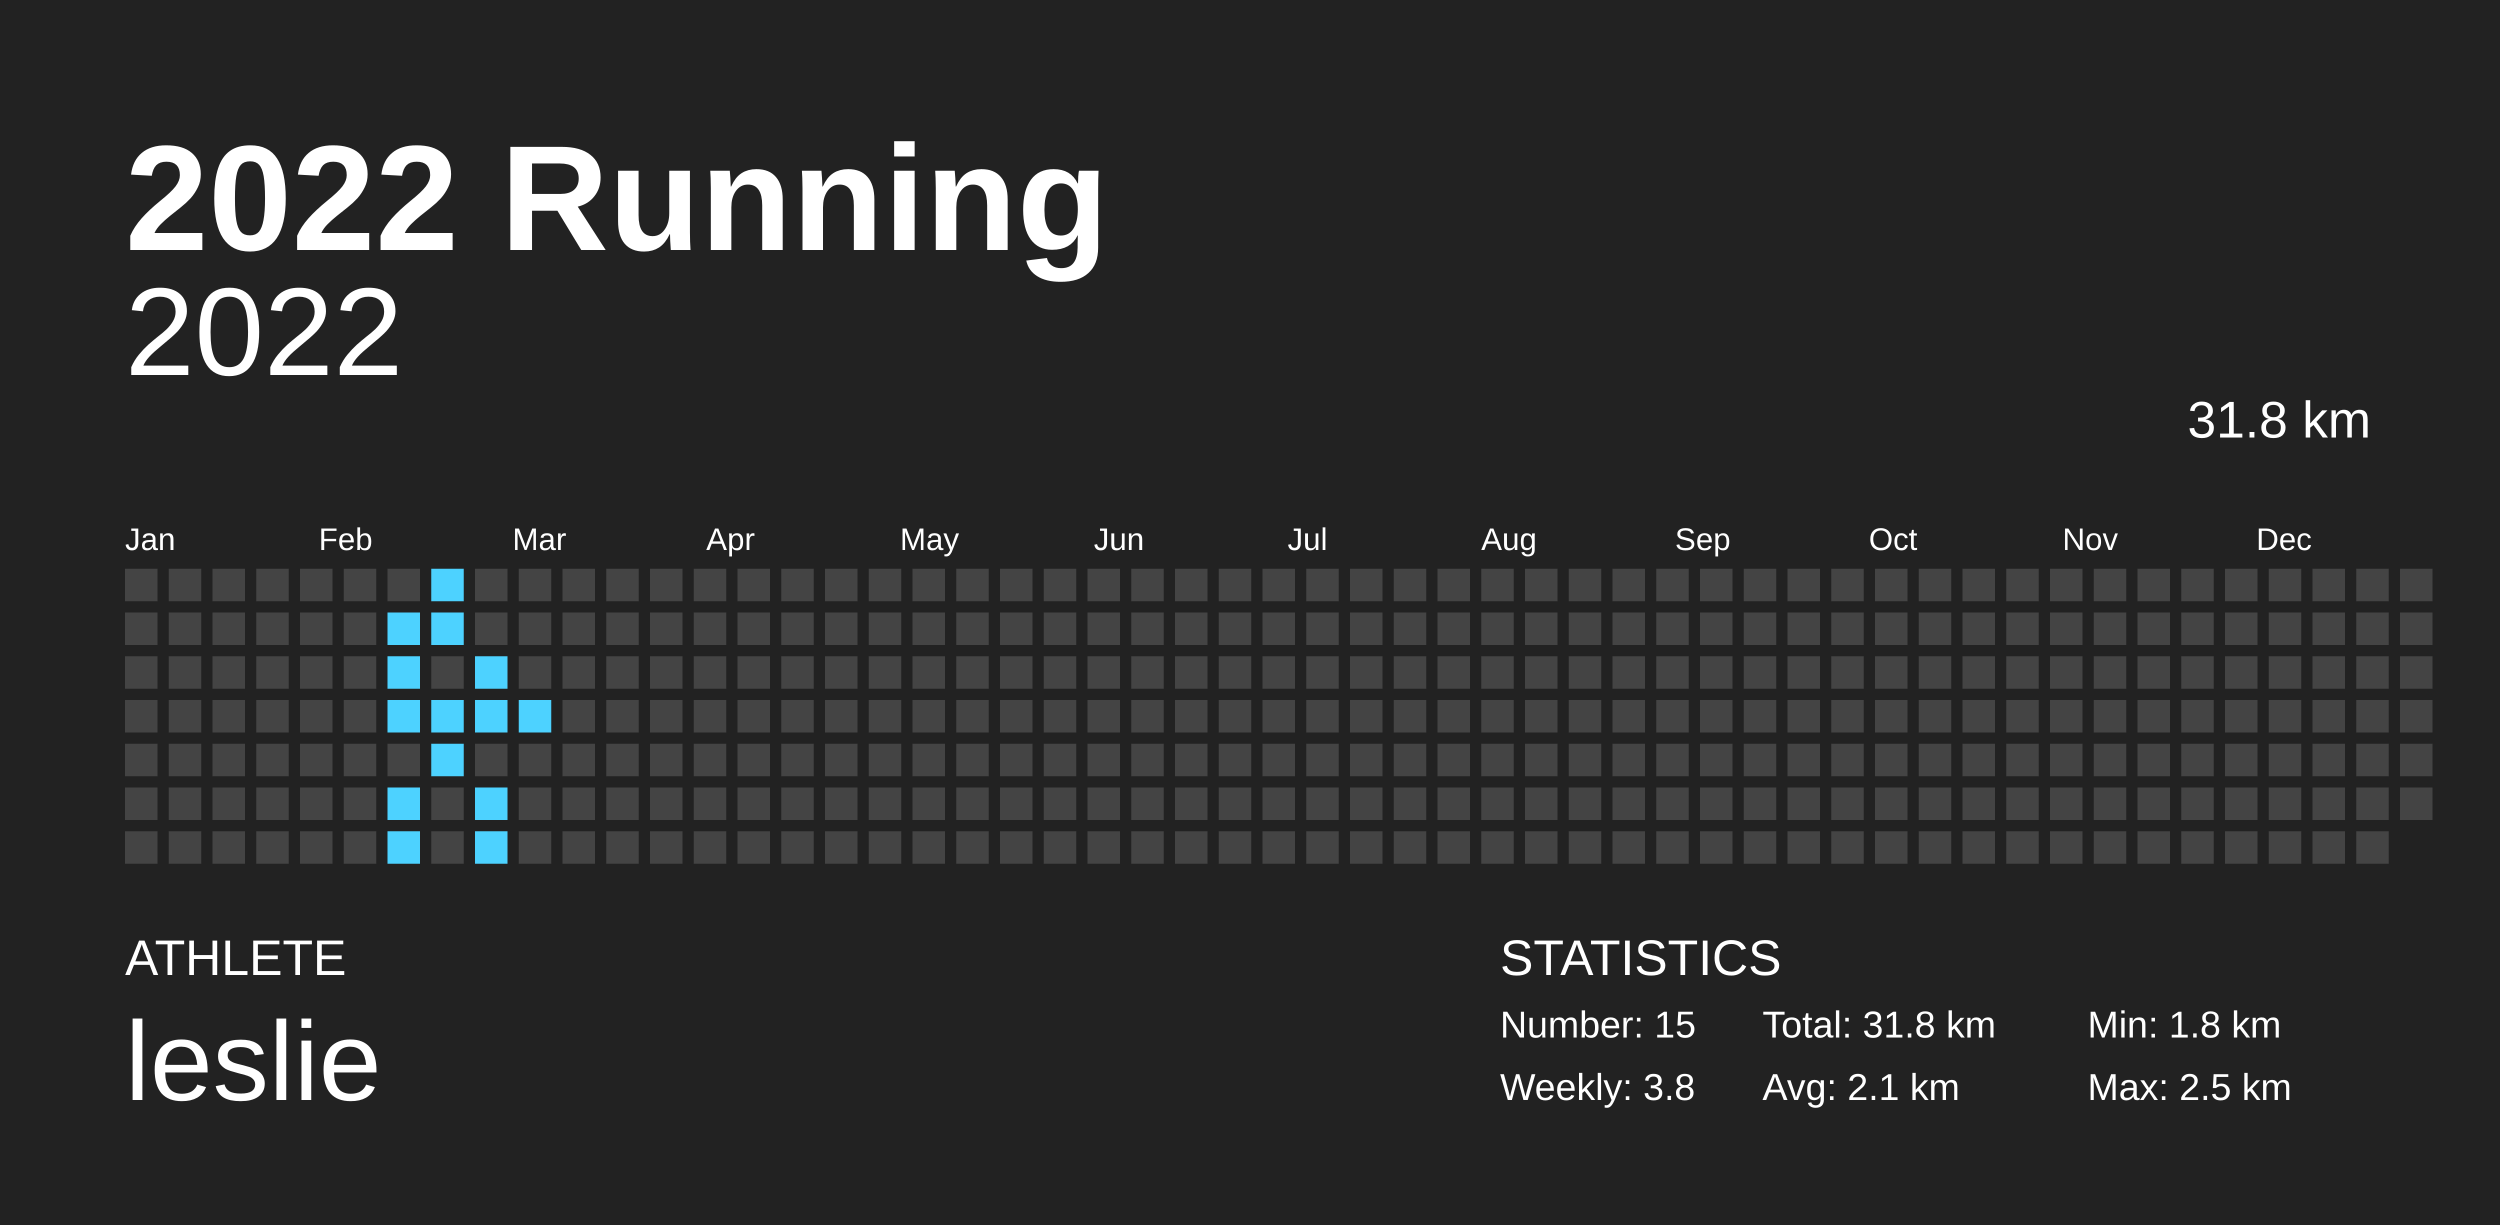
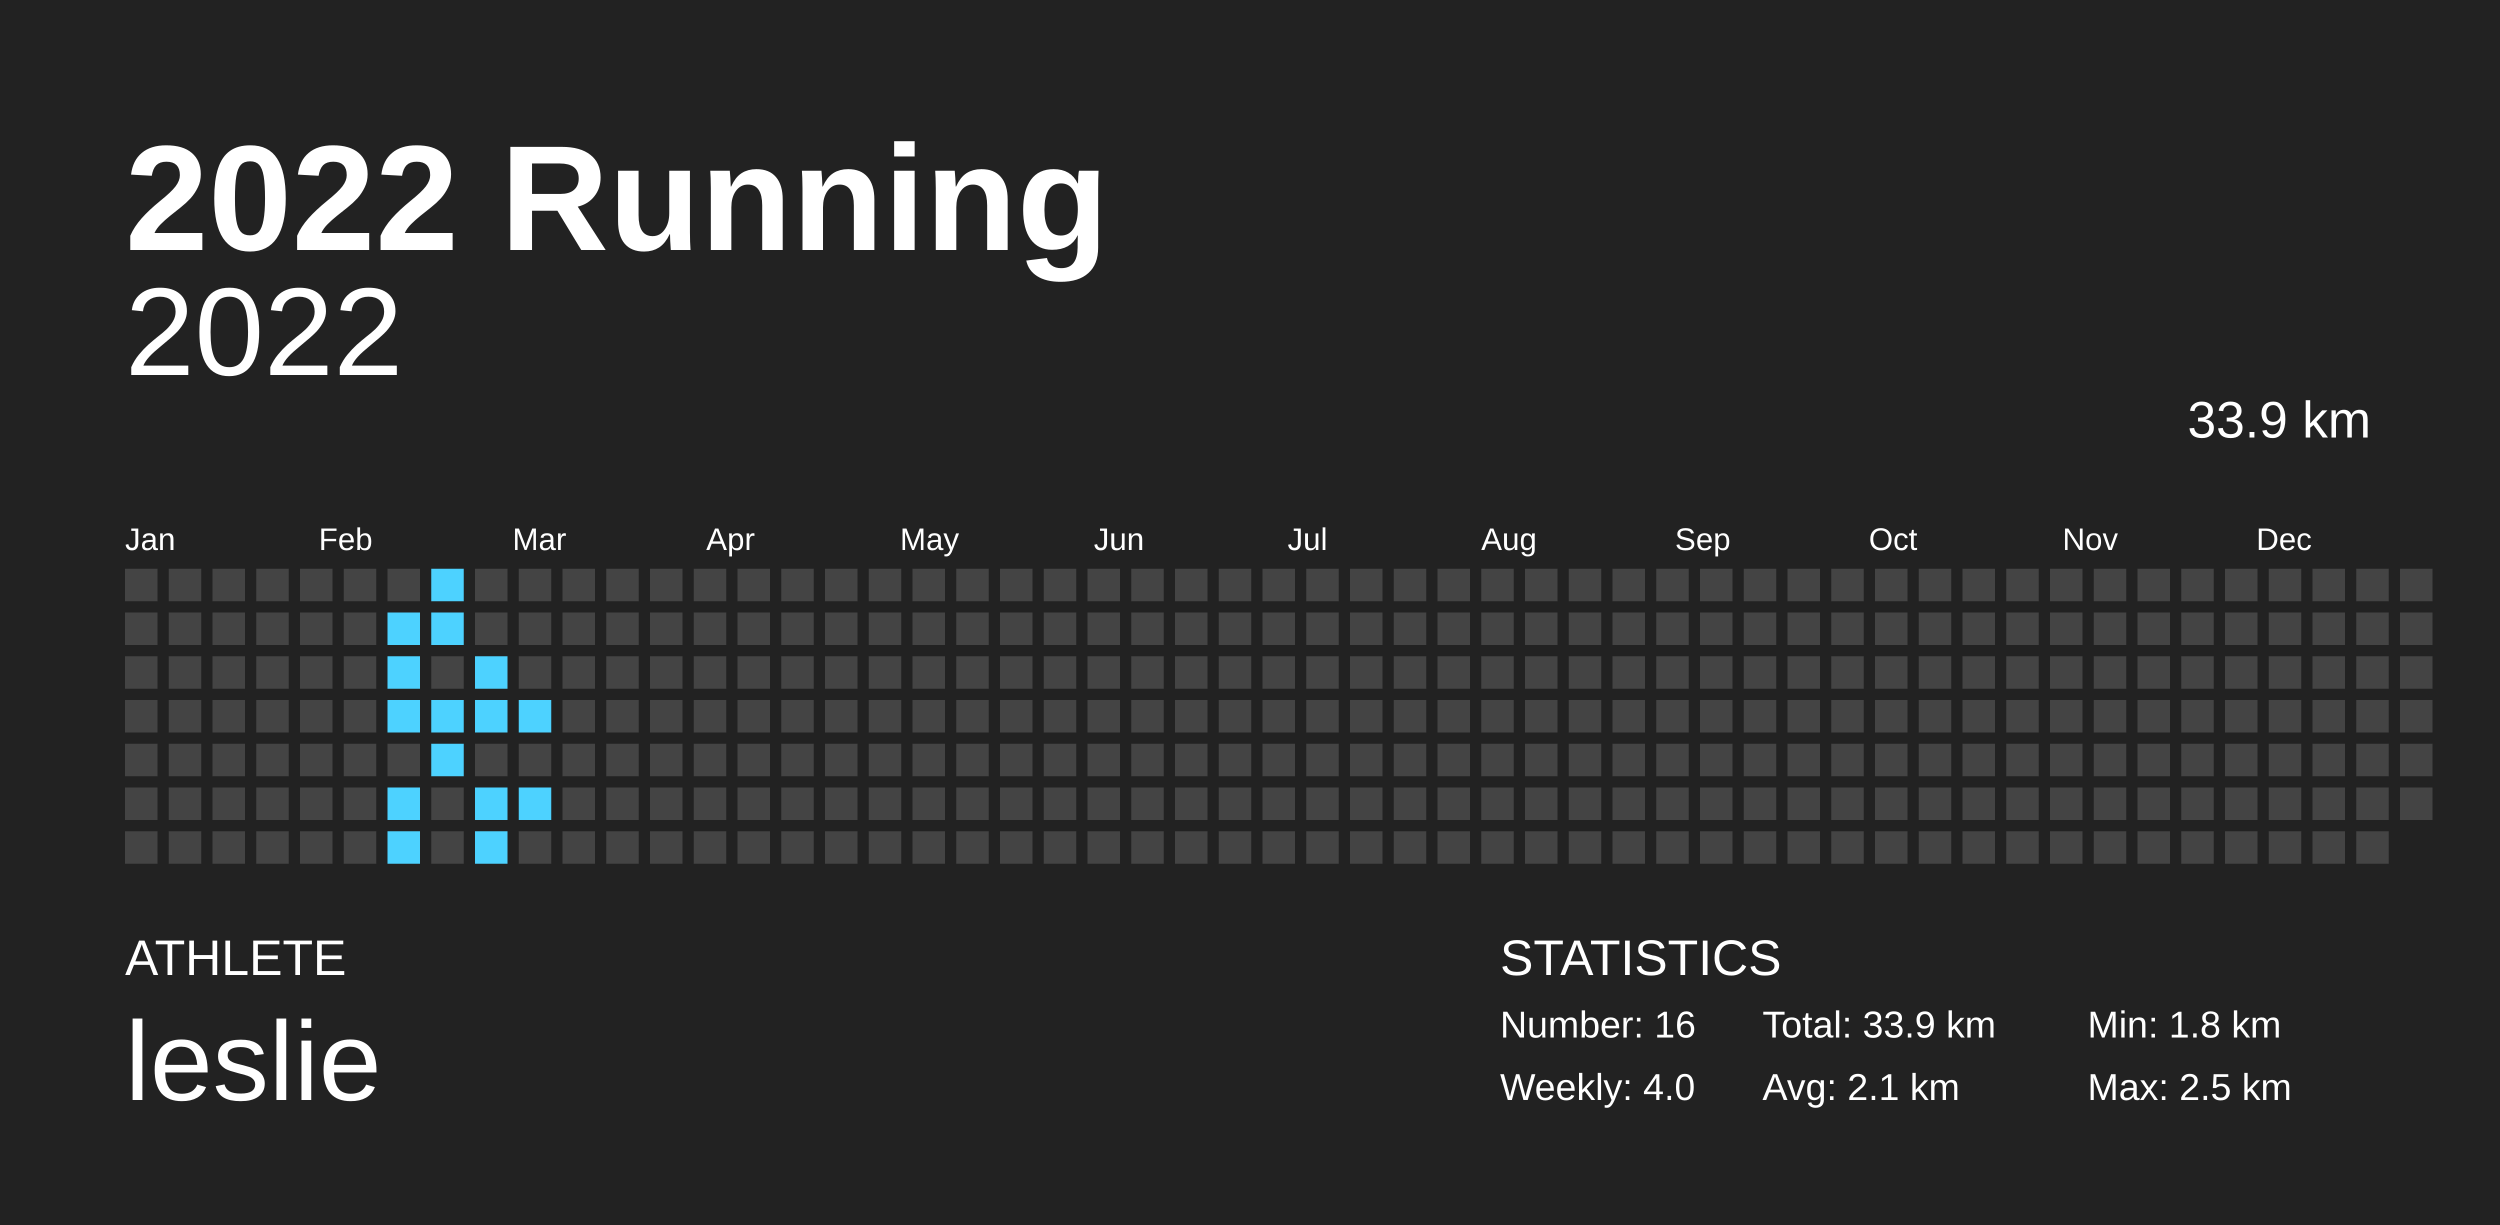
<svg xmlns="http://www.w3.org/2000/svg" baseProfile="full" height="98mm" version="1.1" viewBox="0,0,200,98" width="200mm">
  <defs />
  <rect fill="#222222" height="98" width="200" x="0" y="0" />
  <text fill="#FFFFFF" style="font-size:12px; font-family:Arial; font-weight:bold;" x="10" y="20">2022 Running</text>
  <text fill="#FFFFFF" style="font-size:4px; font-family:Arial" x="10" y="78">ATHLETE</text>
  <text fill="#FFFFFF" style="font-size:9px; font-family:Arial" x="10" y="88">leslie</text>
  <text fill="#FFFFFF" style="font-size:4px; font-family:Arial" x="120" y="78">STATISTICS</text>
-   <text fill="#FFFFFF" style="font-size:3px; font-family:Arial" x="120" y="83">Number: 15</text>
-   <text fill="#FFFFFF" style="font-size:3px; font-family:Arial" x="120" y="88">Weekly: 3.8</text>
-   <text fill="#FFFFFF" style="font-size:3px; font-family:Arial" x="141" y="83">Total: 31.8 km</text>
+   <text fill="#FFFFFF" style="font-size:3px; font-family:Arial" x="120" y="83">Number: 16</text>
+   <text fill="#FFFFFF" style="font-size:3px; font-family:Arial" x="120" y="88">Weekly: 4.0</text>
+   <text fill="#FFFFFF" style="font-size:3px; font-family:Arial" x="141" y="83">Total: 33.9 km</text>
  <text fill="#FFFFFF" style="font-size:3px; font-family:Arial" x="141" y="88">Avg: 2.1 km</text>
  <text fill="#FFFFFF" style="font-size:3px; font-family:Arial" x="167" y="83">Min: 1.8 km</text>
  <text fill="#FFFFFF" style="font-size:3px; font-family:Arial" x="167" y="88">Max: 2.5 km</text>
  <text alignment-baseline="hanging" fill="#FFFFFF" style="font-size:10.0px; font-family:Arial;" x="10" y="30">2022</text>
-   <text alignment-baseline="hanging" fill="#FFFFFF" style="font-size:4.125px; font-family:Arial;" x="175" y="35">31.8 km</text>
+   <text alignment-baseline="hanging" fill="#FFFFFF" style="font-size:4.125px; font-family:Arial;" x="175" y="35">33.9 km</text>
  <text fill="#FFFFFF" style="font-size:2.5px; font-family:Arial" x="10.0" y="44">Jan</text>
  <text fill="#FFFFFF" style="font-size:2.5px; font-family:Arial" x="25.5" y="44">Feb</text>
  <text fill="#FFFFFF" style="font-size:2.5px; font-family:Arial" x="41.0" y="44">Mar</text>
  <text fill="#FFFFFF" style="font-size:2.5px; font-family:Arial" x="56.5" y="44">Apr</text>
  <text fill="#FFFFFF" style="font-size:2.5px; font-family:Arial" x="72.0" y="44">May</text>
  <text fill="#FFFFFF" style="font-size:2.5px; font-family:Arial" x="87.5" y="44">Jun</text>
  <text fill="#FFFFFF" style="font-size:2.5px; font-family:Arial" x="103.0" y="44">Jul</text>
  <text fill="#FFFFFF" style="font-size:2.5px; font-family:Arial" x="118.5" y="44">Aug</text>
  <text fill="#FFFFFF" style="font-size:2.5px; font-family:Arial" x="134.0" y="44">Sep</text>
  <text fill="#FFFFFF" style="font-size:2.5px; font-family:Arial" x="149.5" y="44">Oct</text>
  <text fill="#FFFFFF" style="font-size:2.5px; font-family:Arial" x="165.0" y="44">Nov</text>
  <text fill="#FFFFFF" style="font-size:2.5px; font-family:Arial" x="180.5" y="44">Dec</text>
  <rect fill="#444444" height="2.6" width="2.6" x="10.0" y="45.5" />
  <rect fill="#444444" height="2.6" width="2.6" x="10.0" y="49.0" />
  <rect fill="#444444" height="2.6" width="2.6" x="10.0" y="52.5" />
  <rect fill="#444444" height="2.6" width="2.6" x="10.0" y="56.0" />
  <rect fill="#444444" height="2.6" width="2.6" x="10.0" y="59.5" />
  <rect fill="#444444" height="2.6" width="2.6" x="10.0" y="63.0" />
  <rect fill="#444444" height="2.6" width="2.6" x="10.0" y="66.5" />
  <rect fill="#444444" height="2.6" width="2.6" x="13.5" y="45.5" />
  <rect fill="#444444" height="2.6" width="2.6" x="13.5" y="49.0" />
  <rect fill="#444444" height="2.6" width="2.6" x="13.5" y="52.5" />
  <rect fill="#444444" height="2.6" width="2.6" x="13.5" y="56.0" />
  <rect fill="#444444" height="2.6" width="2.6" x="13.5" y="59.5" />
  <rect fill="#444444" height="2.6" width="2.6" x="13.5" y="63.0" />
  <rect fill="#444444" height="2.6" width="2.6" x="13.5" y="66.5" />
  <rect fill="#444444" height="2.6" width="2.6" x="17.0" y="45.5" />
  <rect fill="#444444" height="2.6" width="2.6" x="17.0" y="49.0" />
  <rect fill="#444444" height="2.6" width="2.6" x="17.0" y="52.5" />
  <rect fill="#444444" height="2.6" width="2.6" x="17.0" y="56.0" />
  <rect fill="#444444" height="2.6" width="2.6" x="17.0" y="59.5" />
  <rect fill="#444444" height="2.6" width="2.6" x="17.0" y="63.0" />
  <rect fill="#444444" height="2.6" width="2.6" x="17.0" y="66.5" />
  <rect fill="#444444" height="2.6" width="2.6" x="20.5" y="45.5" />
  <rect fill="#444444" height="2.6" width="2.6" x="20.5" y="49.0" />
  <rect fill="#444444" height="2.6" width="2.6" x="20.5" y="52.5" />
  <rect fill="#444444" height="2.6" width="2.6" x="20.5" y="56.0" />
  <rect fill="#444444" height="2.6" width="2.6" x="20.5" y="59.5" />
  <rect fill="#444444" height="2.6" width="2.6" x="20.5" y="63.0" />
  <rect fill="#444444" height="2.6" width="2.6" x="20.5" y="66.5" />
  <rect fill="#444444" height="2.6" width="2.6" x="24.0" y="45.5" />
  <rect fill="#444444" height="2.6" width="2.6" x="24.0" y="49.0" />
  <rect fill="#444444" height="2.6" width="2.6" x="24.0" y="52.5" />
  <rect fill="#444444" height="2.6" width="2.6" x="24.0" y="56.0" />
  <rect fill="#444444" height="2.6" width="2.6" x="24.0" y="59.5" />
  <rect fill="#444444" height="2.6" width="2.6" x="24.0" y="63.0" />
  <rect fill="#444444" height="2.6" width="2.6" x="24.0" y="66.5" />
  <rect fill="#444444" height="2.6" width="2.6" x="27.5" y="45.5" />
  <rect fill="#444444" height="2.6" width="2.6" x="27.5" y="49.0" />
  <rect fill="#444444" height="2.6" width="2.6" x="27.5" y="52.5" />
  <rect fill="#444444" height="2.6" width="2.6" x="27.5" y="56.0" />
  <rect fill="#444444" height="2.6" width="2.6" x="27.5" y="59.5" />
  <rect fill="#444444" height="2.6" width="2.6" x="27.5" y="63.0" />
  <rect fill="#444444" height="2.6" width="2.6" x="27.5" y="66.5" />
  <rect fill="#444444" height="2.6" width="2.6" x="31.0" y="45.5" />
  <rect fill="#4dd2ff" height="2.6" width="2.6" x="31.0" y="49.0" />
  <rect fill="#4dd2ff" height="2.6" width="2.6" x="31.0" y="52.5" />
  <rect fill="#4dd2ff" height="2.6" width="2.6" x="31.0" y="56.0" />
  <rect fill="#444444" height="2.6" width="2.6" x="31.0" y="59.5" />
  <rect fill="#4dd2ff" height="2.6" width="2.6" x="31.0" y="63.0" />
  <rect fill="#4dd2ff" height="2.6" width="2.6" x="31.0" y="66.5" />
  <rect fill="#4dd2ff" height="2.6" width="2.6" x="34.5" y="45.5" />
  <rect fill="#4dd2ff" height="2.6" width="2.6" x="34.5" y="49.0" />
  <rect fill="#444444" height="2.6" width="2.6" x="34.5" y="52.5" />
  <rect fill="#4dd2ff" height="2.6" width="2.6" x="34.5" y="56.0" />
  <rect fill="#4dd2ff" height="2.6" width="2.6" x="34.5" y="59.5" />
  <rect fill="#444444" height="2.6" width="2.6" x="34.5" y="63.0" />
  <rect fill="#444444" height="2.6" width="2.6" x="34.5" y="66.5" />
  <rect fill="#444444" height="2.6" width="2.6" x="38.0" y="45.5" />
  <rect fill="#444444" height="2.6" width="2.6" x="38.0" y="49.0" />
  <rect fill="#4dd2ff" height="2.6" width="2.6" x="38.0" y="52.5" />
  <rect fill="#4dd2ff" height="2.6" width="2.6" x="38.0" y="56.0" />
  <rect fill="#444444" height="2.6" width="2.6" x="38.0" y="59.5" />
  <rect fill="#4dd2ff" height="2.6" width="2.6" x="38.0" y="63.0" />
  <rect fill="#4dd2ff" height="2.6" width="2.6" x="38.0" y="66.5" />
  <rect fill="#444444" height="2.6" width="2.6" x="41.5" y="45.5" />
  <rect fill="#444444" height="2.6" width="2.6" x="41.5" y="49.0" />
  <rect fill="#444444" height="2.6" width="2.6" x="41.5" y="52.5" />
  <rect fill="#4dd2ff" height="2.6" width="2.6" x="41.5" y="56.0" />
  <rect fill="#444444" height="2.6" width="2.6" x="41.5" y="59.5" />
-   <rect fill="#444444" height="2.6" width="2.6" x="41.5" y="63.0" />
+   <rect fill="#4dd2ff" height="2.6" width="2.6" x="41.5" y="63.0" />
  <rect fill="#444444" height="2.6" width="2.6" x="41.5" y="66.5" />
  <rect fill="#444444" height="2.6" width="2.6" x="45.0" y="45.5" />
  <rect fill="#444444" height="2.6" width="2.6" x="45.0" y="49.0" />
  <rect fill="#444444" height="2.6" width="2.6" x="45.0" y="52.5" />
  <rect fill="#444444" height="2.6" width="2.6" x="45.0" y="56.0" />
  <rect fill="#444444" height="2.6" width="2.6" x="45.0" y="59.5" />
  <rect fill="#444444" height="2.6" width="2.6" x="45.0" y="63.0" />
  <rect fill="#444444" height="2.6" width="2.6" x="45.0" y="66.5" />
  <rect fill="#444444" height="2.6" width="2.6" x="48.5" y="45.5" />
  <rect fill="#444444" height="2.6" width="2.6" x="48.5" y="49.0" />
  <rect fill="#444444" height="2.6" width="2.6" x="48.5" y="52.5" />
  <rect fill="#444444" height="2.6" width="2.6" x="48.5" y="56.0" />
  <rect fill="#444444" height="2.6" width="2.6" x="48.5" y="59.5" />
  <rect fill="#444444" height="2.6" width="2.6" x="48.5" y="63.0" />
  <rect fill="#444444" height="2.6" width="2.6" x="48.5" y="66.5" />
  <rect fill="#444444" height="2.6" width="2.6" x="52.0" y="45.5" />
  <rect fill="#444444" height="2.6" width="2.6" x="52.0" y="49.0" />
  <rect fill="#444444" height="2.6" width="2.6" x="52.0" y="52.5" />
  <rect fill="#444444" height="2.6" width="2.6" x="52.0" y="56.0" />
  <rect fill="#444444" height="2.6" width="2.6" x="52.0" y="59.5" />
  <rect fill="#444444" height="2.6" width="2.6" x="52.0" y="63.0" />
  <rect fill="#444444" height="2.6" width="2.6" x="52.0" y="66.5" />
  <rect fill="#444444" height="2.6" width="2.6" x="55.5" y="45.5" />
  <rect fill="#444444" height="2.6" width="2.6" x="55.5" y="49.0" />
  <rect fill="#444444" height="2.6" width="2.6" x="55.5" y="52.5" />
  <rect fill="#444444" height="2.6" width="2.6" x="55.5" y="56.0" />
  <rect fill="#444444" height="2.6" width="2.6" x="55.5" y="59.5" />
  <rect fill="#444444" height="2.6" width="2.6" x="55.5" y="63.0" />
  <rect fill="#444444" height="2.6" width="2.6" x="55.5" y="66.5" />
  <rect fill="#444444" height="2.6" width="2.6" x="59.0" y="45.5" />
  <rect fill="#444444" height="2.6" width="2.6" x="59.0" y="49.0" />
  <rect fill="#444444" height="2.6" width="2.6" x="59.0" y="52.5" />
  <rect fill="#444444" height="2.6" width="2.6" x="59.0" y="56.0" />
  <rect fill="#444444" height="2.6" width="2.6" x="59.0" y="59.5" />
  <rect fill="#444444" height="2.6" width="2.6" x="59.0" y="63.0" />
  <rect fill="#444444" height="2.6" width="2.6" x="59.0" y="66.5" />
  <rect fill="#444444" height="2.6" width="2.6" x="62.5" y="45.5" />
  <rect fill="#444444" height="2.6" width="2.6" x="62.5" y="49.0" />
  <rect fill="#444444" height="2.6" width="2.6" x="62.5" y="52.5" />
  <rect fill="#444444" height="2.6" width="2.6" x="62.5" y="56.0" />
  <rect fill="#444444" height="2.6" width="2.6" x="62.5" y="59.5" />
  <rect fill="#444444" height="2.6" width="2.6" x="62.5" y="63.0" />
  <rect fill="#444444" height="2.6" width="2.6" x="62.5" y="66.5" />
  <rect fill="#444444" height="2.6" width="2.6" x="66.0" y="45.5" />
  <rect fill="#444444" height="2.6" width="2.6" x="66.0" y="49.0" />
  <rect fill="#444444" height="2.6" width="2.6" x="66.0" y="52.5" />
  <rect fill="#444444" height="2.6" width="2.6" x="66.0" y="56.0" />
  <rect fill="#444444" height="2.6" width="2.6" x="66.0" y="59.5" />
  <rect fill="#444444" height="2.6" width="2.6" x="66.0" y="63.0" />
  <rect fill="#444444" height="2.6" width="2.6" x="66.0" y="66.5" />
  <rect fill="#444444" height="2.6" width="2.6" x="69.5" y="45.5" />
  <rect fill="#444444" height="2.6" width="2.6" x="69.5" y="49.0" />
  <rect fill="#444444" height="2.6" width="2.6" x="69.5" y="52.5" />
  <rect fill="#444444" height="2.6" width="2.6" x="69.5" y="56.0" />
  <rect fill="#444444" height="2.6" width="2.6" x="69.5" y="59.5" />
  <rect fill="#444444" height="2.6" width="2.6" x="69.5" y="63.0" />
  <rect fill="#444444" height="2.6" width="2.6" x="69.5" y="66.5" />
  <rect fill="#444444" height="2.6" width="2.6" x="73.0" y="45.5" />
  <rect fill="#444444" height="2.6" width="2.6" x="73.0" y="49.0" />
  <rect fill="#444444" height="2.6" width="2.6" x="73.0" y="52.5" />
  <rect fill="#444444" height="2.6" width="2.6" x="73.0" y="56.0" />
  <rect fill="#444444" height="2.6" width="2.6" x="73.0" y="59.5" />
  <rect fill="#444444" height="2.6" width="2.6" x="73.0" y="63.0" />
  <rect fill="#444444" height="2.6" width="2.6" x="73.0" y="66.5" />
  <rect fill="#444444" height="2.6" width="2.6" x="76.5" y="45.5" />
  <rect fill="#444444" height="2.6" width="2.6" x="76.5" y="49.0" />
  <rect fill="#444444" height="2.6" width="2.6" x="76.5" y="52.5" />
  <rect fill="#444444" height="2.6" width="2.6" x="76.5" y="56.0" />
  <rect fill="#444444" height="2.6" width="2.6" x="76.5" y="59.5" />
  <rect fill="#444444" height="2.6" width="2.6" x="76.5" y="63.0" />
  <rect fill="#444444" height="2.6" width="2.6" x="76.5" y="66.5" />
  <rect fill="#444444" height="2.6" width="2.6" x="80.0" y="45.5" />
  <rect fill="#444444" height="2.6" width="2.6" x="80.0" y="49.0" />
  <rect fill="#444444" height="2.6" width="2.6" x="80.0" y="52.5" />
  <rect fill="#444444" height="2.6" width="2.6" x="80.0" y="56.0" />
  <rect fill="#444444" height="2.6" width="2.6" x="80.0" y="59.5" />
  <rect fill="#444444" height="2.6" width="2.6" x="80.0" y="63.0" />
  <rect fill="#444444" height="2.6" width="2.6" x="80.0" y="66.5" />
  <rect fill="#444444" height="2.6" width="2.6" x="83.5" y="45.5" />
  <rect fill="#444444" height="2.6" width="2.6" x="83.5" y="49.0" />
  <rect fill="#444444" height="2.6" width="2.6" x="83.5" y="52.5" />
  <rect fill="#444444" height="2.6" width="2.6" x="83.5" y="56.0" />
  <rect fill="#444444" height="2.6" width="2.6" x="83.5" y="59.5" />
  <rect fill="#444444" height="2.6" width="2.6" x="83.5" y="63.0" />
  <rect fill="#444444" height="2.6" width="2.6" x="83.5" y="66.5" />
  <rect fill="#444444" height="2.6" width="2.6" x="87.0" y="45.5" />
  <rect fill="#444444" height="2.6" width="2.6" x="87.0" y="49.0" />
  <rect fill="#444444" height="2.6" width="2.6" x="87.0" y="52.5" />
  <rect fill="#444444" height="2.6" width="2.6" x="87.0" y="56.0" />
  <rect fill="#444444" height="2.6" width="2.6" x="87.0" y="59.5" />
  <rect fill="#444444" height="2.6" width="2.6" x="87.0" y="63.0" />
  <rect fill="#444444" height="2.6" width="2.6" x="87.0" y="66.5" />
  <rect fill="#444444" height="2.6" width="2.6" x="90.5" y="45.5" />
  <rect fill="#444444" height="2.6" width="2.6" x="90.5" y="49.0" />
  <rect fill="#444444" height="2.6" width="2.6" x="90.5" y="52.5" />
  <rect fill="#444444" height="2.6" width="2.6" x="90.5" y="56.0" />
  <rect fill="#444444" height="2.6" width="2.6" x="90.5" y="59.5" />
  <rect fill="#444444" height="2.6" width="2.6" x="90.5" y="63.0" />
  <rect fill="#444444" height="2.6" width="2.6" x="90.5" y="66.5" />
  <rect fill="#444444" height="2.6" width="2.6" x="94.0" y="45.5" />
  <rect fill="#444444" height="2.6" width="2.6" x="94.0" y="49.0" />
  <rect fill="#444444" height="2.6" width="2.6" x="94.0" y="52.5" />
  <rect fill="#444444" height="2.6" width="2.6" x="94.0" y="56.0" />
  <rect fill="#444444" height="2.6" width="2.6" x="94.0" y="59.5" />
  <rect fill="#444444" height="2.6" width="2.6" x="94.0" y="63.0" />
  <rect fill="#444444" height="2.6" width="2.6" x="94.0" y="66.5" />
  <rect fill="#444444" height="2.6" width="2.6" x="97.5" y="45.5" />
  <rect fill="#444444" height="2.6" width="2.6" x="97.5" y="49.0" />
  <rect fill="#444444" height="2.6" width="2.6" x="97.5" y="52.5" />
  <rect fill="#444444" height="2.6" width="2.6" x="97.5" y="56.0" />
  <rect fill="#444444" height="2.6" width="2.6" x="97.5" y="59.5" />
  <rect fill="#444444" height="2.6" width="2.6" x="97.5" y="63.0" />
  <rect fill="#444444" height="2.6" width="2.6" x="97.5" y="66.5" />
  <rect fill="#444444" height="2.6" width="2.6" x="101.0" y="45.5" />
  <rect fill="#444444" height="2.6" width="2.6" x="101.0" y="49.0" />
  <rect fill="#444444" height="2.6" width="2.6" x="101.0" y="52.5" />
  <rect fill="#444444" height="2.6" width="2.6" x="101.0" y="56.0" />
  <rect fill="#444444" height="2.6" width="2.6" x="101.0" y="59.5" />
  <rect fill="#444444" height="2.6" width="2.6" x="101.0" y="63.0" />
  <rect fill="#444444" height="2.6" width="2.6" x="101.0" y="66.5" />
  <rect fill="#444444" height="2.6" width="2.6" x="104.5" y="45.5" />
  <rect fill="#444444" height="2.6" width="2.6" x="104.5" y="49.0" />
  <rect fill="#444444" height="2.6" width="2.6" x="104.5" y="52.5" />
  <rect fill="#444444" height="2.6" width="2.6" x="104.5" y="56.0" />
  <rect fill="#444444" height="2.6" width="2.6" x="104.5" y="59.5" />
  <rect fill="#444444" height="2.6" width="2.6" x="104.5" y="63.0" />
  <rect fill="#444444" height="2.6" width="2.6" x="104.5" y="66.5" />
  <rect fill="#444444" height="2.6" width="2.6" x="108.0" y="45.5" />
  <rect fill="#444444" height="2.6" width="2.6" x="108.0" y="49.0" />
  <rect fill="#444444" height="2.6" width="2.6" x="108.0" y="52.5" />
  <rect fill="#444444" height="2.6" width="2.6" x="108.0" y="56.0" />
  <rect fill="#444444" height="2.6" width="2.6" x="108.0" y="59.5" />
  <rect fill="#444444" height="2.6" width="2.6" x="108.0" y="63.0" />
  <rect fill="#444444" height="2.6" width="2.6" x="108.0" y="66.5" />
  <rect fill="#444444" height="2.6" width="2.6" x="111.5" y="45.5" />
  <rect fill="#444444" height="2.6" width="2.6" x="111.5" y="49.0" />
  <rect fill="#444444" height="2.6" width="2.6" x="111.5" y="52.5" />
  <rect fill="#444444" height="2.6" width="2.6" x="111.5" y="56.0" />
  <rect fill="#444444" height="2.6" width="2.6" x="111.5" y="59.5" />
  <rect fill="#444444" height="2.6" width="2.6" x="111.5" y="63.0" />
  <rect fill="#444444" height="2.6" width="2.6" x="111.5" y="66.5" />
  <rect fill="#444444" height="2.6" width="2.6" x="115.0" y="45.5" />
  <rect fill="#444444" height="2.6" width="2.6" x="115.0" y="49.0" />
  <rect fill="#444444" height="2.6" width="2.6" x="115.0" y="52.5" />
  <rect fill="#444444" height="2.6" width="2.6" x="115.0" y="56.0" />
  <rect fill="#444444" height="2.6" width="2.6" x="115.0" y="59.5" />
  <rect fill="#444444" height="2.6" width="2.6" x="115.0" y="63.0" />
  <rect fill="#444444" height="2.6" width="2.6" x="115.0" y="66.5" />
  <rect fill="#444444" height="2.6" width="2.6" x="118.5" y="45.5" />
  <rect fill="#444444" height="2.6" width="2.6" x="118.5" y="49.0" />
  <rect fill="#444444" height="2.6" width="2.6" x="118.5" y="52.5" />
  <rect fill="#444444" height="2.6" width="2.6" x="118.5" y="56.0" />
  <rect fill="#444444" height="2.6" width="2.6" x="118.5" y="59.5" />
  <rect fill="#444444" height="2.6" width="2.6" x="118.5" y="63.0" />
  <rect fill="#444444" height="2.6" width="2.6" x="118.5" y="66.5" />
  <rect fill="#444444" height="2.6" width="2.6" x="122.0" y="45.5" />
  <rect fill="#444444" height="2.6" width="2.6" x="122.0" y="49.0" />
  <rect fill="#444444" height="2.6" width="2.6" x="122.0" y="52.5" />
  <rect fill="#444444" height="2.6" width="2.6" x="122.0" y="56.0" />
  <rect fill="#444444" height="2.6" width="2.6" x="122.0" y="59.5" />
  <rect fill="#444444" height="2.6" width="2.6" x="122.0" y="63.0" />
  <rect fill="#444444" height="2.6" width="2.6" x="122.0" y="66.5" />
  <rect fill="#444444" height="2.6" width="2.6" x="125.5" y="45.5" />
  <rect fill="#444444" height="2.6" width="2.6" x="125.5" y="49.0" />
  <rect fill="#444444" height="2.6" width="2.6" x="125.5" y="52.5" />
  <rect fill="#444444" height="2.6" width="2.6" x="125.5" y="56.0" />
  <rect fill="#444444" height="2.6" width="2.6" x="125.5" y="59.5" />
  <rect fill="#444444" height="2.6" width="2.6" x="125.5" y="63.0" />
  <rect fill="#444444" height="2.6" width="2.6" x="125.5" y="66.5" />
  <rect fill="#444444" height="2.6" width="2.6" x="129.0" y="45.5" />
  <rect fill="#444444" height="2.6" width="2.6" x="129.0" y="49.0" />
  <rect fill="#444444" height="2.6" width="2.6" x="129.0" y="52.5" />
  <rect fill="#444444" height="2.6" width="2.6" x="129.0" y="56.0" />
  <rect fill="#444444" height="2.6" width="2.6" x="129.0" y="59.5" />
  <rect fill="#444444" height="2.6" width="2.6" x="129.0" y="63.0" />
  <rect fill="#444444" height="2.6" width="2.6" x="129.0" y="66.5" />
  <rect fill="#444444" height="2.6" width="2.6" x="132.5" y="45.5" />
  <rect fill="#444444" height="2.6" width="2.6" x="132.5" y="49.0" />
  <rect fill="#444444" height="2.6" width="2.6" x="132.5" y="52.5" />
  <rect fill="#444444" height="2.6" width="2.6" x="132.5" y="56.0" />
  <rect fill="#444444" height="2.6" width="2.6" x="132.5" y="59.5" />
  <rect fill="#444444" height="2.6" width="2.6" x="132.5" y="63.0" />
  <rect fill="#444444" height="2.6" width="2.6" x="132.5" y="66.5" />
  <rect fill="#444444" height="2.6" width="2.6" x="136.0" y="45.5" />
  <rect fill="#444444" height="2.6" width="2.6" x="136.0" y="49.0" />
  <rect fill="#444444" height="2.6" width="2.6" x="136.0" y="52.5" />
  <rect fill="#444444" height="2.6" width="2.6" x="136.0" y="56.0" />
  <rect fill="#444444" height="2.6" width="2.6" x="136.0" y="59.5" />
  <rect fill="#444444" height="2.6" width="2.6" x="136.0" y="63.0" />
  <rect fill="#444444" height="2.6" width="2.6" x="136.0" y="66.5" />
  <rect fill="#444444" height="2.6" width="2.6" x="139.5" y="45.5" />
  <rect fill="#444444" height="2.6" width="2.6" x="139.5" y="49.0" />
  <rect fill="#444444" height="2.6" width="2.6" x="139.5" y="52.5" />
  <rect fill="#444444" height="2.6" width="2.6" x="139.5" y="56.0" />
  <rect fill="#444444" height="2.6" width="2.6" x="139.5" y="59.5" />
  <rect fill="#444444" height="2.6" width="2.6" x="139.5" y="63.0" />
  <rect fill="#444444" height="2.6" width="2.6" x="139.5" y="66.5" />
  <rect fill="#444444" height="2.6" width="2.6" x="143.0" y="45.5" />
  <rect fill="#444444" height="2.6" width="2.6" x="143.0" y="49.0" />
  <rect fill="#444444" height="2.6" width="2.6" x="143.0" y="52.5" />
  <rect fill="#444444" height="2.6" width="2.6" x="143.0" y="56.0" />
  <rect fill="#444444" height="2.6" width="2.6" x="143.0" y="59.5" />
  <rect fill="#444444" height="2.6" width="2.6" x="143.0" y="63.0" />
  <rect fill="#444444" height="2.6" width="2.6" x="143.0" y="66.5" />
  <rect fill="#444444" height="2.6" width="2.6" x="146.5" y="45.5" />
  <rect fill="#444444" height="2.6" width="2.6" x="146.5" y="49.0" />
  <rect fill="#444444" height="2.6" width="2.6" x="146.5" y="52.5" />
  <rect fill="#444444" height="2.6" width="2.6" x="146.5" y="56.0" />
  <rect fill="#444444" height="2.6" width="2.6" x="146.5" y="59.5" />
  <rect fill="#444444" height="2.6" width="2.6" x="146.5" y="63.0" />
  <rect fill="#444444" height="2.6" width="2.6" x="146.5" y="66.5" />
  <rect fill="#444444" height="2.6" width="2.6" x="150.0" y="45.5" />
  <rect fill="#444444" height="2.6" width="2.6" x="150.0" y="49.0" />
  <rect fill="#444444" height="2.6" width="2.6" x="150.0" y="52.5" />
  <rect fill="#444444" height="2.6" width="2.6" x="150.0" y="56.0" />
  <rect fill="#444444" height="2.6" width="2.6" x="150.0" y="59.5" />
  <rect fill="#444444" height="2.6" width="2.6" x="150.0" y="63.0" />
  <rect fill="#444444" height="2.6" width="2.6" x="150.0" y="66.5" />
  <rect fill="#444444" height="2.6" width="2.6" x="153.5" y="45.5" />
  <rect fill="#444444" height="2.6" width="2.6" x="153.5" y="49.0" />
  <rect fill="#444444" height="2.6" width="2.6" x="153.5" y="52.5" />
  <rect fill="#444444" height="2.6" width="2.6" x="153.5" y="56.0" />
  <rect fill="#444444" height="2.6" width="2.6" x="153.5" y="59.5" />
  <rect fill="#444444" height="2.6" width="2.6" x="153.5" y="63.0" />
  <rect fill="#444444" height="2.6" width="2.6" x="153.5" y="66.5" />
  <rect fill="#444444" height="2.6" width="2.6" x="157.0" y="45.5" />
  <rect fill="#444444" height="2.6" width="2.6" x="157.0" y="49.0" />
  <rect fill="#444444" height="2.6" width="2.6" x="157.0" y="52.5" />
  <rect fill="#444444" height="2.6" width="2.6" x="157.0" y="56.0" />
  <rect fill="#444444" height="2.6" width="2.6" x="157.0" y="59.5" />
  <rect fill="#444444" height="2.6" width="2.6" x="157.0" y="63.0" />
  <rect fill="#444444" height="2.6" width="2.6" x="157.0" y="66.5" />
  <rect fill="#444444" height="2.6" width="2.6" x="160.5" y="45.5" />
  <rect fill="#444444" height="2.6" width="2.6" x="160.5" y="49.0" />
  <rect fill="#444444" height="2.6" width="2.6" x="160.5" y="52.5" />
  <rect fill="#444444" height="2.6" width="2.6" x="160.5" y="56.0" />
  <rect fill="#444444" height="2.6" width="2.6" x="160.5" y="59.5" />
  <rect fill="#444444" height="2.6" width="2.6" x="160.5" y="63.0" />
  <rect fill="#444444" height="2.6" width="2.6" x="160.5" y="66.5" />
  <rect fill="#444444" height="2.6" width="2.6" x="164.0" y="45.5" />
  <rect fill="#444444" height="2.6" width="2.6" x="164.0" y="49.0" />
  <rect fill="#444444" height="2.6" width="2.6" x="164.0" y="52.5" />
  <rect fill="#444444" height="2.6" width="2.6" x="164.0" y="56.0" />
  <rect fill="#444444" height="2.6" width="2.6" x="164.0" y="59.5" />
  <rect fill="#444444" height="2.6" width="2.6" x="164.0" y="63.0" />
  <rect fill="#444444" height="2.6" width="2.6" x="164.0" y="66.5" />
  <rect fill="#444444" height="2.6" width="2.6" x="167.5" y="45.5" />
  <rect fill="#444444" height="2.6" width="2.6" x="167.5" y="49.0" />
  <rect fill="#444444" height="2.6" width="2.6" x="167.5" y="52.5" />
  <rect fill="#444444" height="2.6" width="2.6" x="167.5" y="56.0" />
  <rect fill="#444444" height="2.6" width="2.6" x="167.5" y="59.5" />
  <rect fill="#444444" height="2.6" width="2.6" x="167.5" y="63.0" />
  <rect fill="#444444" height="2.6" width="2.6" x="167.5" y="66.5" />
  <rect fill="#444444" height="2.6" width="2.6" x="171.0" y="45.5" />
  <rect fill="#444444" height="2.6" width="2.6" x="171.0" y="49.0" />
  <rect fill="#444444" height="2.6" width="2.6" x="171.0" y="52.5" />
  <rect fill="#444444" height="2.6" width="2.6" x="171.0" y="56.0" />
  <rect fill="#444444" height="2.6" width="2.6" x="171.0" y="59.5" />
  <rect fill="#444444" height="2.6" width="2.6" x="171.0" y="63.0" />
  <rect fill="#444444" height="2.6" width="2.6" x="171.0" y="66.5" />
  <rect fill="#444444" height="2.6" width="2.6" x="174.5" y="45.5" />
  <rect fill="#444444" height="2.6" width="2.6" x="174.5" y="49.0" />
  <rect fill="#444444" height="2.6" width="2.6" x="174.5" y="52.5" />
  <rect fill="#444444" height="2.6" width="2.6" x="174.5" y="56.0" />
  <rect fill="#444444" height="2.6" width="2.6" x="174.5" y="59.5" />
  <rect fill="#444444" height="2.6" width="2.6" x="174.5" y="63.0" />
  <rect fill="#444444" height="2.6" width="2.6" x="174.5" y="66.5" />
  <rect fill="#444444" height="2.6" width="2.6" x="178.0" y="45.5" />
  <rect fill="#444444" height="2.6" width="2.6" x="178.0" y="49.0" />
  <rect fill="#444444" height="2.6" width="2.6" x="178.0" y="52.5" />
  <rect fill="#444444" height="2.6" width="2.6" x="178.0" y="56.0" />
  <rect fill="#444444" height="2.6" width="2.6" x="178.0" y="59.5" />
  <rect fill="#444444" height="2.6" width="2.6" x="178.0" y="63.0" />
  <rect fill="#444444" height="2.6" width="2.6" x="178.0" y="66.5" />
  <rect fill="#444444" height="2.6" width="2.6" x="181.5" y="45.5" />
  <rect fill="#444444" height="2.6" width="2.6" x="181.5" y="49.0" />
  <rect fill="#444444" height="2.6" width="2.6" x="181.5" y="52.5" />
  <rect fill="#444444" height="2.6" width="2.6" x="181.5" y="56.0" />
  <rect fill="#444444" height="2.6" width="2.6" x="181.5" y="59.5" />
  <rect fill="#444444" height="2.6" width="2.6" x="181.5" y="63.0" />
  <rect fill="#444444" height="2.6" width="2.6" x="181.5" y="66.5" />
  <rect fill="#444444" height="2.6" width="2.6" x="185.0" y="45.5" />
  <rect fill="#444444" height="2.6" width="2.6" x="185.0" y="49.0" />
  <rect fill="#444444" height="2.6" width="2.6" x="185.0" y="52.5" />
  <rect fill="#444444" height="2.6" width="2.6" x="185.0" y="56.0" />
  <rect fill="#444444" height="2.6" width="2.6" x="185.0" y="59.5" />
  <rect fill="#444444" height="2.6" width="2.6" x="185.0" y="63.0" />
  <rect fill="#444444" height="2.6" width="2.6" x="185.0" y="66.5" />
  <rect fill="#444444" height="2.6" width="2.6" x="188.5" y="45.5" />
  <rect fill="#444444" height="2.6" width="2.6" x="188.5" y="49.0" />
  <rect fill="#444444" height="2.6" width="2.6" x="188.5" y="52.5" />
  <rect fill="#444444" height="2.6" width="2.6" x="188.5" y="56.0" />
  <rect fill="#444444" height="2.6" width="2.6" x="188.5" y="59.5" />
  <rect fill="#444444" height="2.6" width="2.6" x="188.5" y="63.0" />
  <rect fill="#444444" height="2.6" width="2.6" x="188.5" y="66.5" />
  <rect fill="#444444" height="2.6" width="2.6" x="192.0" y="45.5" />
  <rect fill="#444444" height="2.6" width="2.6" x="192.0" y="49.0" />
  <rect fill="#444444" height="2.6" width="2.6" x="192.0" y="52.5" />
  <rect fill="#444444" height="2.6" width="2.6" x="192.0" y="56.0" />
  <rect fill="#444444" height="2.6" width="2.6" x="192.0" y="59.5" />
  <rect fill="#444444" height="2.6" width="2.6" x="192.0" y="63.0" />
</svg>
